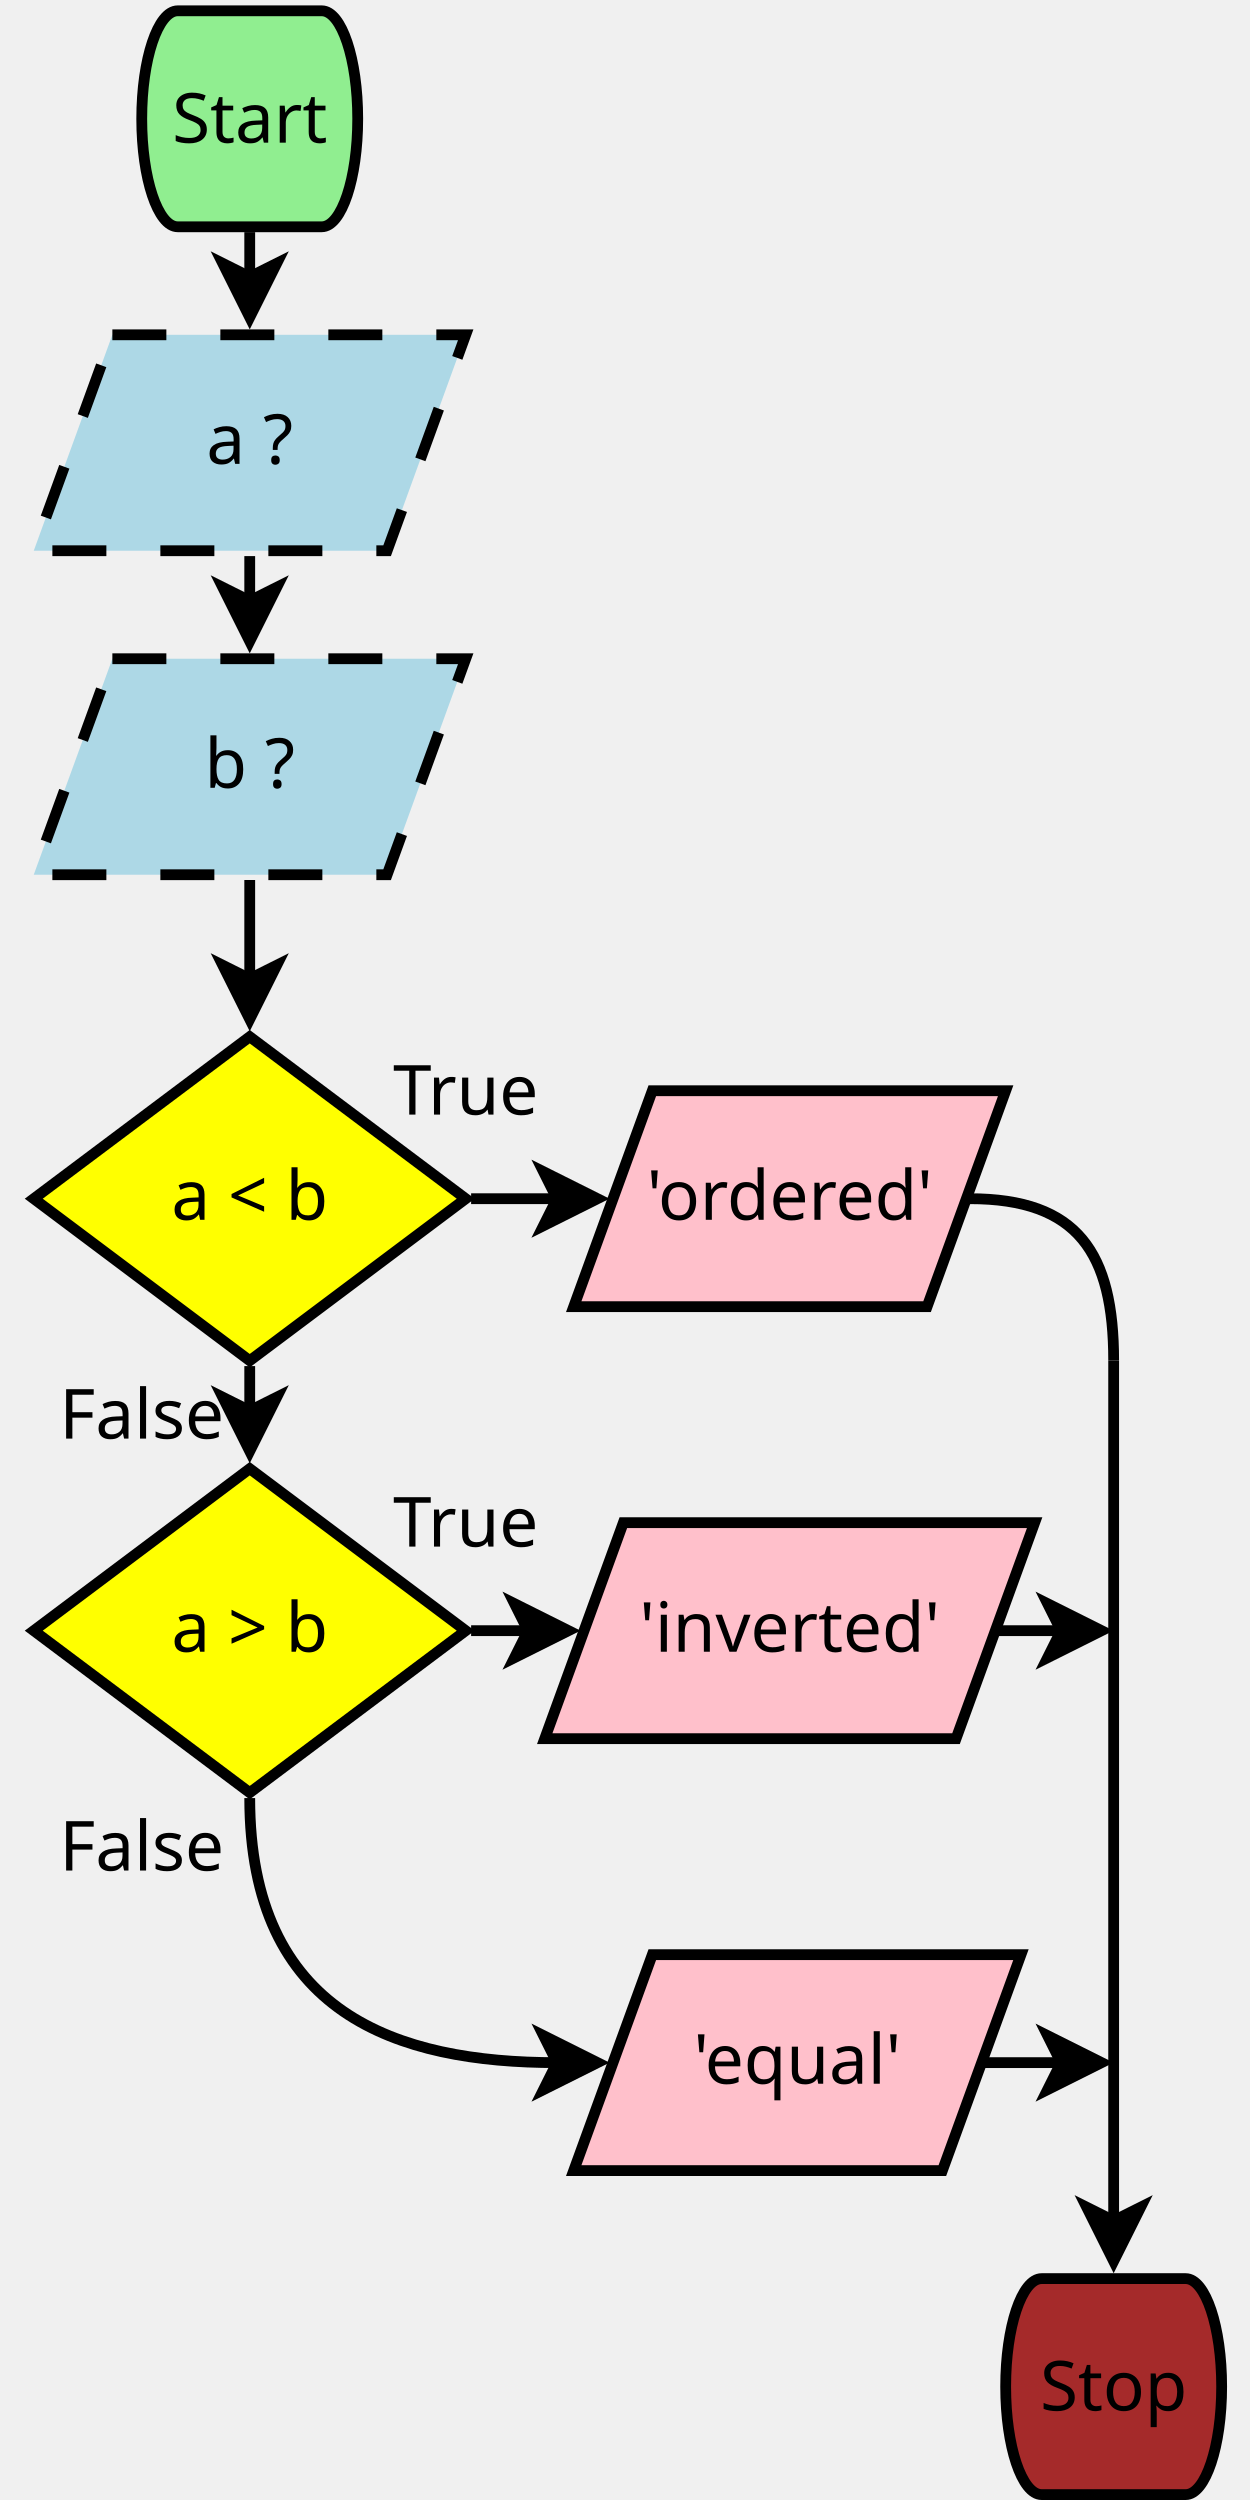
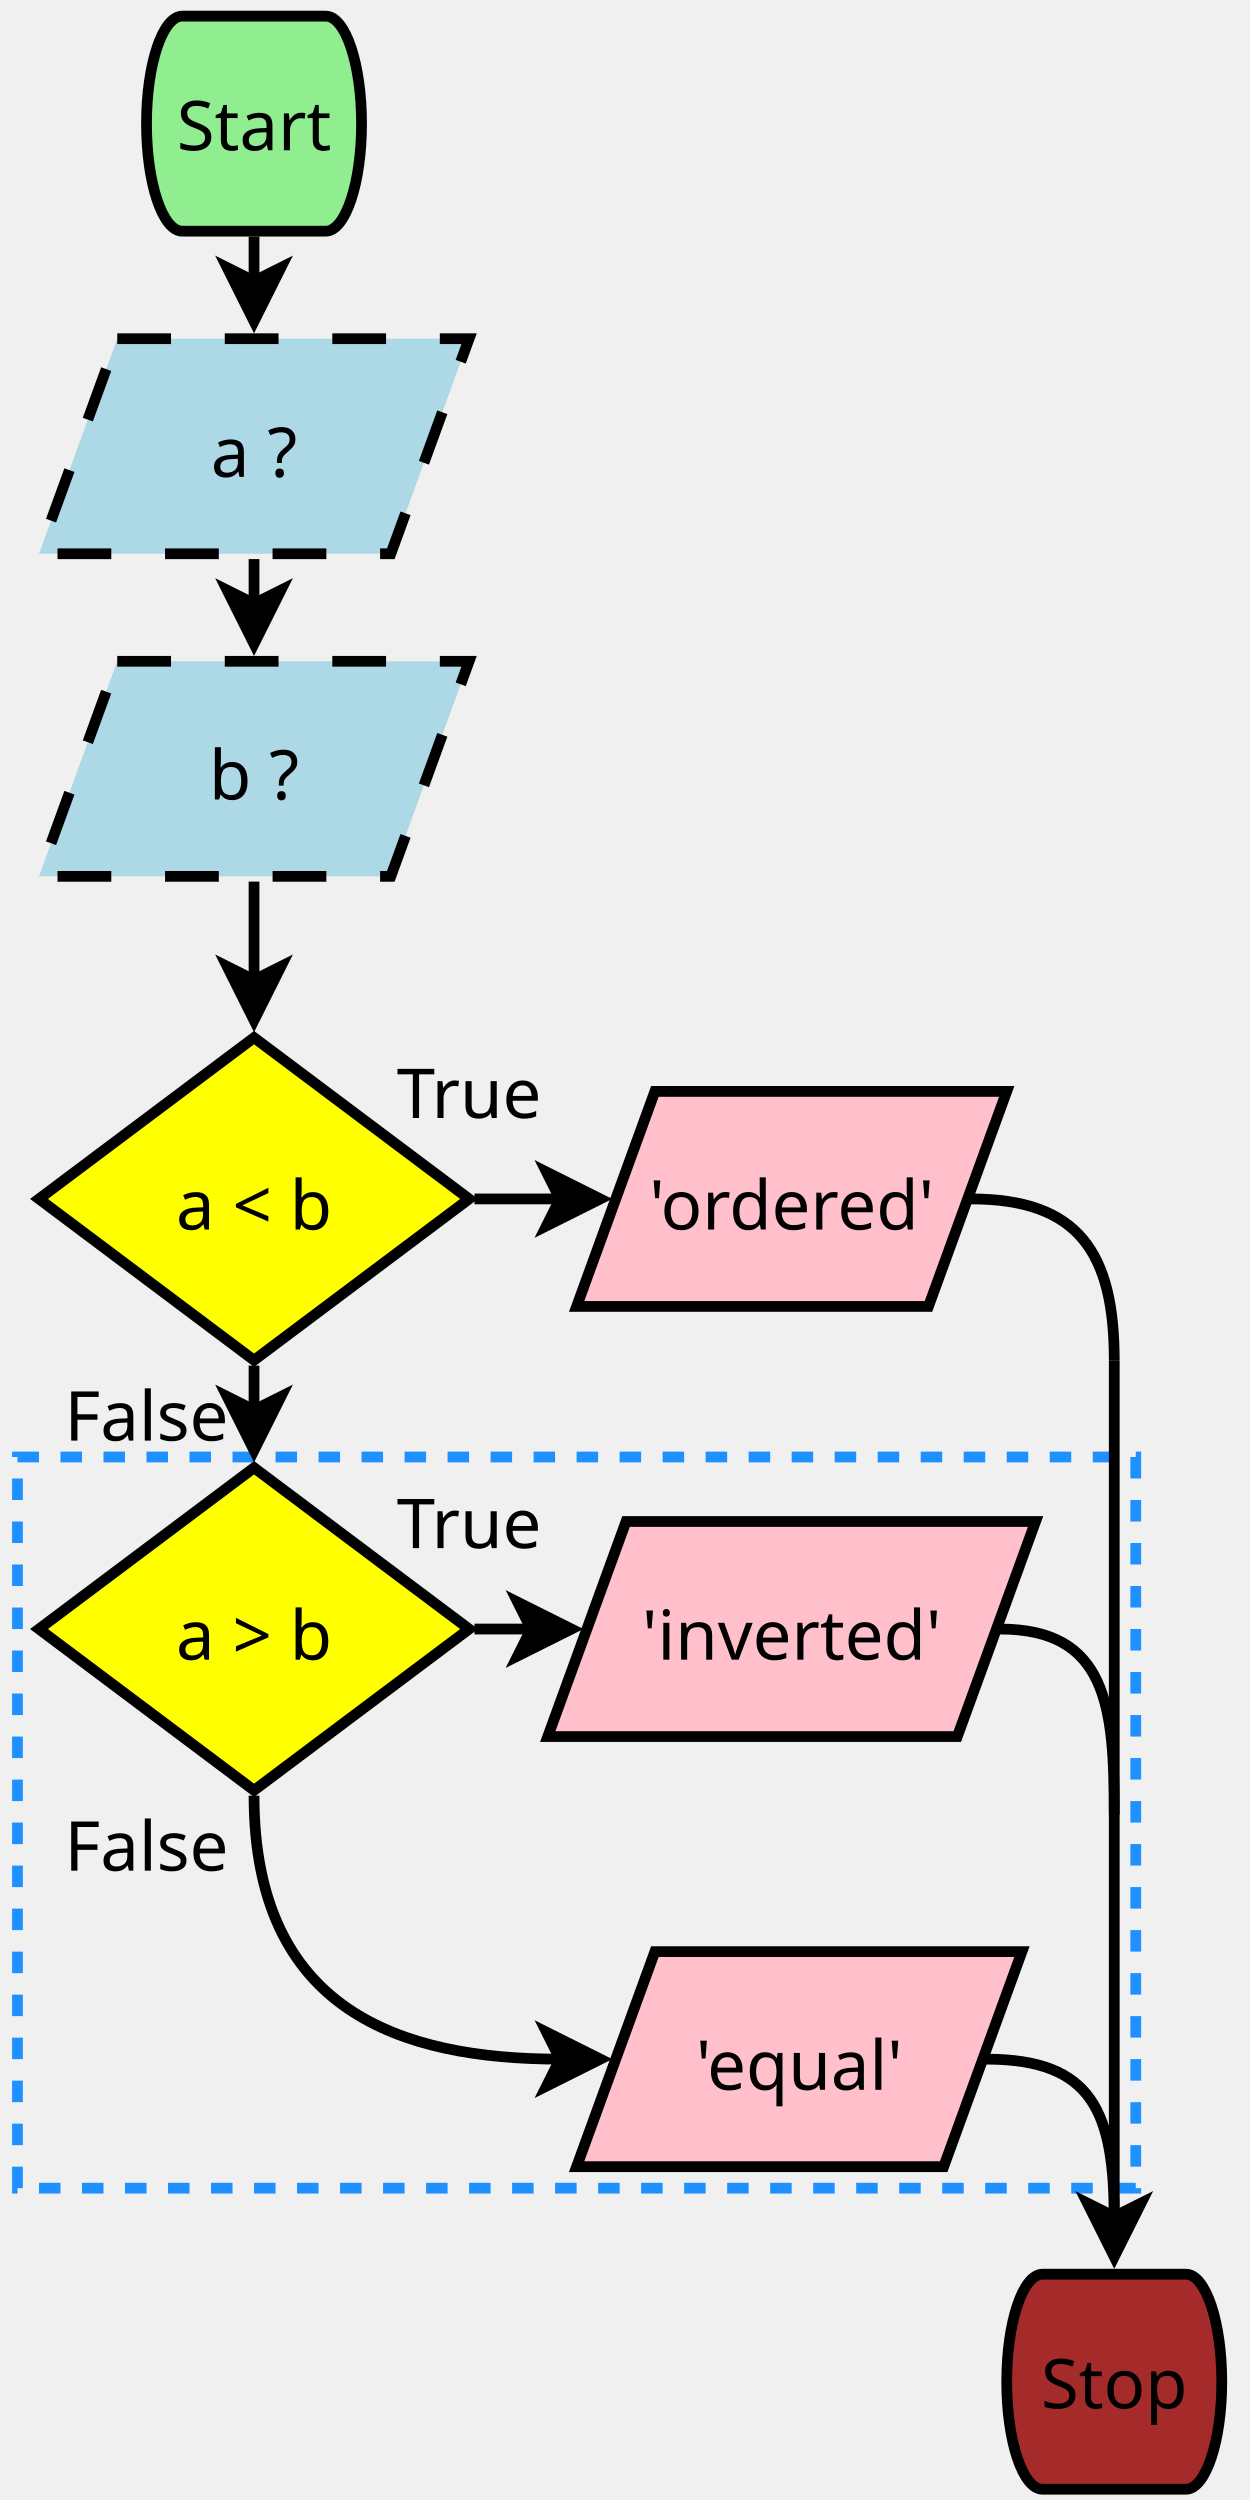
- <svg xmlns="http://www.w3.org/2000/svg" width="12cm" height="24cm" viewBox="278 58 223 463">
-   <g>
-     <path style="fill: #90ee90" d="M 306.667 60 L 333.333,60 C 337.015,60 340,68.954 340,80 C 340,91.046 337.015,100 333.333,100 L 306.667,100 C 302.985,100 300,91.046 300,80 C 300,68.954 302.985,60 306.667,60z" />
-     <path style="fill: none; fill-opacity:0; stroke-width: 2; stroke: #000000" d="M 306.667 60 L 333.333,60 C 337.015,60 340,68.954 340,80 C 340,91.046 337.015,100 333.333,100 L 306.667,100 C 302.985,100 300,91.046 300,80 C 300,68.954 302.985,60 306.667,60" />
-     <text font-size="9.415" style="fill: #000000;text-anchor:middle;font-family:sans-serif;font-style:normal;font-weight:normal" x="320" y="82.942">
-       <tspan x="320" y="82.942" />
+ <svg xmlns="http://www.w3.org/2000/svg" width="12cm" height="24cm" viewBox="275 57 228 465">
+   <defs />
+   <g id="Background" />
+   <g id="Background">
+     <rect style="fill: #ffffff; fill-opacity: 0; stroke-opacity: 1; stroke-width: 2; stroke-dasharray: 4; stroke: #1e90ff" x="276" y="328" width="208" height="136" rx="0" ry="0" />
+     <g>
+       <path style="fill: #90ee90; fill-opacity: 1; stroke-opacity: 1; stroke-width: 2; stroke: #000000" fill-rule="evenodd" d="M 306.667 60 L 333.333,60 C 337.015,60 340,68.954 340,80 C 340,91.046 337.015,100 333.333,100 L 306.667,100 C 302.985,100 300,91.046 300,80 C 300,68.954 302.985,60 306.667,60z" />
+       <text font-size="9.415" style="fill: #000000; fill-opacity: 1; stroke: none;text-anchor:middle;font-family:sans-serif;font-style:normal;font-weight:normal" x="320" y="84.707">
+         <tspan x="320" y="84.707" />
+       </text>
+     </g>
+     <g>
+       <polygon style="fill: #add8e6; fill-opacity: 1; stroke-opacity: 1; stroke-width: 2; stroke-dasharray: 10; stroke: #000000" fill-rule="evenodd" points="294.559,180 360,180 345.441,220 280,220 " />
+       <text font-size="12.8" style="fill: #000000; fill-opacity: 1; stroke: none;text-anchor:middle;font-family:sans-serif;font-style:normal;font-weight:normal" x="320" y="205.7">
+         <tspan x="320" y="205.7">b ?</tspan>
+       </text>
+     </g>
+     <g>
+       <line style="fill: none; stroke-opacity: 1; stroke-width: 2; stroke: #000000" x1="320" y1="160.991" x2="320" y2="169.273" />
+       <polygon style="fill: #000000; fill-opacity: 1; stroke-opacity: 1; stroke-width: 2; stroke: #000000" fill-rule="evenodd" points="320,176.773 315,166.773 320,169.273 325,166.773 " />
+     </g>
+     <g>
+       <line style="fill: none; stroke-opacity: 1; stroke-width: 2; stroke: #000000" x1="320" y1="220.977" x2="320" y2="239.264" />
+       <polygon style="fill: #000000; fill-opacity: 1; stroke-opacity: 1; stroke-width: 2; stroke: #000000" fill-rule="evenodd" points="320,246.764 315,236.764 320,239.264 325,236.764 " />
+     </g>
+     <g>
+       <polygon style="fill: #ffff00; fill-opacity: 1; stroke-opacity: 1; stroke-width: 2; stroke: #000000" fill-rule="evenodd" points="320,250 360,280 320,310 280,280 " />
+       <text font-size="12.8" style="fill: #000000; fill-opacity: 1; stroke: none;text-anchor:middle;font-family:sans-serif;font-style:normal;font-weight:normal" x="320" y="285.7">
+         <tspan x="320" y="285.7">a &lt; b</tspan>
+       </text>
+     </g>
+     <g>
+       <polygon style="fill: #ffc0cb; fill-opacity: 1; stroke-opacity: 1; stroke-width: 2; stroke: #000000" fill-rule="evenodd" points="394.559,420 462.832,420 448.274,460 380,460 " />
+       <text font-size="12.8" style="fill: #000000; fill-opacity: 1; stroke: none;text-anchor:middle;font-family:sans-serif;font-style:normal;font-weight:normal" x="421.416" y="445.7">
+         <tspan x="421.416" y="445.7">'equal'</tspan>
+       </text>
+     </g>
+     <g>
+       <path style="fill: #a52a2a; fill-opacity: 1; stroke-opacity: 1; stroke-width: 2; stroke: #000000" fill-rule="evenodd" d="M 466.667 480 L 493.333,480 C 497.015,480 500,488.954 500,500 C 500,511.046 497.015,520 493.333,520 L 466.667,520 C 462.985,520 460,511.046 460,500 C 460,488.954 462.985,480 466.667,480z" />
+       <text font-size="9.415" style="fill: #000000; fill-opacity: 1; stroke: none;text-anchor:middle;font-family:sans-serif;font-style:normal;font-weight:normal" x="480" y="504.707">
+         <tspan x="480" y="504.707" />
+       </text>
+     </g>
+     <text font-size="12.8" style="fill: #000000; fill-opacity: 1; stroke: none;text-anchor:middle;font-family:sans-serif;font-style:normal;font-weight:normal" x="300" y="324.95">
+       <tspan x="300" y="324.95">False</tspan>
    </text>
+     <text font-size="12.8" style="fill: #000000; fill-opacity: 1; stroke: none;text-anchor:middle;font-family:sans-serif;font-style:normal;font-weight:normal" x="360" y="264.95">
+       <tspan x="360" y="264.95">True</tspan>
+     </text>
+     <g>
+       <polygon style="fill: #ffc0cb; fill-opacity: 1; stroke-opacity: 1; stroke-width: 2; stroke: #000000" fill-rule="evenodd" points="389.193,340 465.366,340 450.808,380 374.634,380 " />
+       <text font-size="12.8" style="fill: #000000; fill-opacity: 1; stroke: none;text-anchor:middle;font-family:sans-serif;font-style:normal;font-weight:normal" x="420" y="365.7">
+         <tspan x="420" y="365.7">'inverted'</tspan>
+       </text>
+     </g>
+     <g>
+       <line style="fill: none; stroke-opacity: 1; stroke-width: 2; stroke: #000000" x1="361" y1="360" x2="371.537" y2="360" />
+       <polygon style="fill: #000000; fill-opacity: 1; stroke-opacity: 1; stroke-width: 2; stroke: #000000" fill-rule="evenodd" points="379.037,360 369.037,365 371.537,360 369.037,355 " />
+     </g>
+     <path style="fill: none; stroke-opacity: 1; stroke-width: 2; stroke: #000000" d="M 453.353 280 C 473.353,280 480,290 480,310" />
+     <g>
+       <polygon style="fill: #ffc0cb; fill-opacity: 1; stroke-opacity: 1; stroke-width: 2; stroke: #000000" fill-rule="evenodd" points="394.559,260 460,260 445.441,300 380,300 " />
+       <text font-size="12.8" style="fill: #000000; fill-opacity: 1; stroke: none;text-anchor:middle;font-family:sans-serif;font-style:normal;font-weight:normal" x="420" y="285.7">
+         <tspan x="420" y="285.7">'ordered'</tspan>
+       </text>
+     </g>
+     <g>
+       <line style="fill: none; stroke-opacity: 1; stroke-width: 2; stroke: #000000" x1="361" y1="280" x2="376.902" y2="280" />
+       <polygon style="fill: #000000; fill-opacity: 1; stroke-opacity: 1; stroke-width: 2; stroke: #000000" fill-rule="evenodd" points="384.402,280 374.402,285 376.902,280 374.402,275 " />
+     </g>
+     <g>
+       <line style="fill: none; stroke-opacity: 1; stroke-width: 2; stroke: #000000" x1="320" y1="311" x2="320" y2="319.264" />
+       <polygon style="fill: #000000; fill-opacity: 1; stroke-opacity: 1; stroke-width: 2; stroke: #000000" fill-rule="evenodd" points="320,326.764 315,316.764 320,319.264 325,316.764 " />
+     </g>
+     <g>
+       <polygon style="fill: #add8e6; fill-opacity: 1; stroke-opacity: 1; stroke-width: 2; stroke-dasharray: 10; stroke: #000000" fill-rule="evenodd" points="294.559,120 360,120 345.441,160 280,160 " />
+       <text font-size="12.8" style="fill: #000000; fill-opacity: 1; stroke: none;text-anchor:middle;font-family:sans-serif;font-style:normal;font-weight:normal" x="320" y="145.7">
+         <tspan x="320" y="145.7">a ?</tspan>
+       </text>
+     </g>
+     <g>
+       <line style="fill: none; stroke-opacity: 1; stroke-width: 2; stroke: #000000" x1="320" y1="100.991" x2="320" y2="109.273" />
+       <polygon style="fill: #000000; fill-opacity: 1; stroke-opacity: 1; stroke-width: 2; stroke: #000000" fill-rule="evenodd" points="320,116.773 315,106.773 320,109.273 325,106.773 " />
+     </g>
+     <g>
+       <polygon style="fill: #ffff00; fill-opacity: 1; stroke-opacity: 1; stroke-width: 2; stroke: #000000" fill-rule="evenodd" points="320,330 360,360 320,390 280,360 " />
+       <text font-size="12.8" style="fill: #000000; fill-opacity: 1; stroke: none;text-anchor:middle;font-family:sans-serif;font-style:normal;font-weight:normal" x="320" y="365.7">
+         <tspan x="320" y="365.7">a &gt; b</tspan>
+       </text>
+     </g>
+     <g>
+       <path style="fill: none; stroke-opacity: 1; stroke-width: 2; stroke: #000000" d="M 320 391 C 320,431 347.244,440 376.912,440" />
+       <polygon style="fill: #000000; fill-opacity: 1; stroke-opacity: 1; stroke-width: 2; stroke: #000000" fill-rule="evenodd" points="384.412,440 374.412,445 376.912,440 374.412,435 " />
+     </g>
+     <text font-size="12.8" style="fill: #000000; fill-opacity: 1; stroke: none;text-anchor:middle;font-family:sans-serif;font-style:normal;font-weight:normal" x="300" y="404.95">
+       <tspan x="300" y="404.95">False</tspan>
+     </text>
+     <text font-size="12.8" style="fill: #000000; fill-opacity: 1; stroke: none;text-anchor:middle;font-family:sans-serif;font-style:normal;font-weight:normal" x="360" y="344.95">
+       <tspan x="360" y="344.95">True</tspan>
+     </text>
+     <g>
+       <line style="fill: none; stroke-opacity: 1; stroke-width: 2; stroke: #000000" x1="480" y1="310" x2="480" y2="469.274" />
+       <polygon style="fill: #000000; fill-opacity: 1; stroke-opacity: 1; stroke-width: 2; stroke: #000000" fill-rule="evenodd" points="480,476.774 475,466.774 480,469.274 485,466.774 " />
+     </g>
+     <text font-size="12.8" style="fill: #000000; fill-opacity: 1; stroke: none;text-anchor:middle;font-family:sans-serif;font-style:normal;font-weight:normal" x="320" y="84.95">
+       <tspan x="320" y="84.95">Start</tspan>
+     </text>
+     <text font-size="12.8" style="fill: #000000; fill-opacity: 1; stroke: none;text-anchor:middle;font-family:sans-serif;font-style:normal;font-weight:normal" x="480" y="504.95">
+       <tspan x="480" y="504.95">Stop</tspan>
+     </text>
+     <path style="fill: none; stroke-opacity: 1; stroke-width: 2; stroke: #000000" d="M 458.696 360 C 478.696,360 480,374.505 480,394.505" />
+     <path style="fill: none; stroke-opacity: 1; stroke-width: 2; stroke: #000000" d="M 456.157 440 C 476.157,440 480,450 480,470" />
  </g>
-   <g>
-     <polygon style="fill: #add8e6" points="294.559,180 360,180 345.441,220 280,220 " />
-     <polygon style="fill: none; fill-opacity:0; stroke-width: 2; stroke-dasharray: 10; stroke: #000000" points="294.559,180 360,180 345.441,220 280,220 " />
-     <text font-size="12.8" style="fill: #000000;text-anchor:middle;font-family:sans-serif;font-style:normal;font-weight:normal" x="320" y="203.9">
-       <tspan x="320" y="203.9">b ?</tspan>
-     </text>
-   </g>
-   <g>
-     <line style="fill: none; fill-opacity:0; stroke-width: 2; stroke: #000000" x1="320" y1="160.991" x2="320" y2="169.273" />
-     <polygon style="fill: #000000" points="320,176.773 315,166.773 320,169.273 325,166.773 " />
-     <polygon style="fill: none; fill-opacity:0; stroke-width: 2; stroke: #000000" points="320,176.773 315,166.773 320,169.273 325,166.773 " />
-   </g>
-   <g>
-     <line style="fill: none; fill-opacity:0; stroke-width: 2; stroke: #000000" x1="320" y1="220.977" x2="320" y2="239.264" />
-     <polygon style="fill: #000000" points="320,246.764 315,236.764 320,239.264 325,236.764 " />
-     <polygon style="fill: none; fill-opacity:0; stroke-width: 2; stroke: #000000" points="320,246.764 315,236.764 320,239.264 325,236.764 " />
-   </g>
-   <g>
-     <polygon style="fill: #ffff00" points="320,250 360,280 320,310 280,280 " />
-     <polygon style="fill: none; fill-opacity:0; stroke-width: 2; stroke: #000000" points="320,250 360,280 320,310 280,280 " />
-     <text font-size="12.8" style="fill: #000000;text-anchor:middle;font-family:sans-serif;font-style:normal;font-weight:normal" x="320" y="283.9">
-       <tspan x="320" y="283.9">a &lt; b</tspan>
-     </text>
-   </g>
-   <g>
-     <polygon style="fill: #ffc0cb" points="394.559,420 462.832,420 448.274,460 380,460 " />
-     <polygon style="fill: none; fill-opacity:0; stroke-width: 2; stroke: #000000" points="394.559,420 462.832,420 448.274,460 380,460 " />
-     <text font-size="12.8" style="fill: #000000;text-anchor:middle;font-family:sans-serif;font-style:normal;font-weight:normal" x="421.416" y="443.9">
-       <tspan x="421.416" y="443.9">'equal'</tspan>
-     </text>
-   </g>
-   <g>
-     <path style="fill: #a52a2a" d="M 466.667 480 L 493.333,480 C 497.015,480 500,488.954 500,500 C 500,511.046 497.015,520 493.333,520 L 466.667,520 C 462.985,520 460,511.046 460,500 C 460,488.954 462.985,480 466.667,480z" />
-     <path style="fill: none; fill-opacity:0; stroke-width: 2; stroke: #000000" d="M 466.667 480 L 493.333,480 C 497.015,480 500,488.954 500,500 C 500,511.046 497.015,520 493.333,520 L 466.667,520 C 462.985,520 460,511.046 460,500 C 460,488.954 462.985,480 466.667,480" />
-     <text font-size="9.415" style="fill: #000000;text-anchor:middle;font-family:sans-serif;font-style:normal;font-weight:normal" x="480" y="502.942">
-       <tspan x="480" y="502.942" />
-     </text>
-   </g>
-   <text font-size="12.8" style="fill: #000000;text-anchor:middle;font-family:sans-serif;font-style:normal;font-weight:normal" x="300" y="324.425">
-     <tspan x="300" y="324.425">False</tspan>
-   </text>
-   <text font-size="12.8" style="fill: #000000;text-anchor:middle;font-family:sans-serif;font-style:normal;font-weight:normal" x="360" y="264.425">
-     <tspan x="360" y="264.425">True</tspan>
-   </text>
-   <g>
-     <polygon style="fill: #ffc0cb" points="389.193,340 465.366,340 450.807,380 374.634,380 " />
-     <polygon style="fill: none; fill-opacity:0; stroke-width: 2; stroke: #000000" points="389.193,340 465.366,340 450.807,380 374.634,380 " />
-     <text font-size="12.8" style="fill: #000000;text-anchor:middle;font-family:sans-serif;font-style:normal;font-weight:normal" x="420" y="363.9">
-       <tspan x="420" y="363.9">'inverted'</tspan>
-     </text>
-   </g>
-   <g>
-     <line style="fill: none; fill-opacity:0; stroke-width: 2; stroke: #000000" x1="361" y1="360" x2="371.537" y2="360" />
-     <polygon style="fill: #000000" points="379.037,360 369.037,365 371.537,360 369.037,355 " />
-     <polygon style="fill: none; fill-opacity:0; stroke-width: 2; stroke: #000000" points="379.037,360 369.037,365 371.537,360 369.037,355 " />
-   </g>
-   <path style="fill: none; fill-opacity:0; stroke-width: 2; stroke: #000000" d="M 453.353 280 C 473.353,280 480,290 480,310" />
-   <g>
-     <polygon style="fill: #ffc0cb" points="394.559,260 460,260 445.441,300 380,300 " />
-     <polygon style="fill: none; fill-opacity:0; stroke-width: 2; stroke: #000000" points="394.559,260 460,260 445.441,300 380,300 " />
-     <text font-size="12.8" style="fill: #000000;text-anchor:middle;font-family:sans-serif;font-style:normal;font-weight:normal" x="420" y="283.9">
-       <tspan x="420" y="283.9">'ordered'</tspan>
-     </text>
-   </g>
-   <g>
-     <line style="fill: none; fill-opacity:0; stroke-width: 2; stroke: #000000" x1="361" y1="280" x2="376.902" y2="280" />
-     <polygon style="fill: #000000" points="384.402,280 374.402,285 376.902,280 374.402,275 " />
-     <polygon style="fill: none; fill-opacity:0; stroke-width: 2; stroke: #000000" points="384.402,280 374.402,285 376.902,280 374.402,275 " />
-   </g>
-   <g>
-     <line style="fill: none; fill-opacity:0; stroke-width: 2; stroke: #000000" x1="320" y1="311" x2="320" y2="319.264" />
-     <polygon style="fill: #000000" points="320,326.764 315,316.764 320,319.264 325,316.764 " />
-     <polygon style="fill: none; fill-opacity:0; stroke-width: 2; stroke: #000000" points="320,326.764 315,316.764 320,319.264 325,316.764 " />
-   </g>
-   <g>
-     <polygon style="fill: #add8e6" points="294.559,120 360,120 345.441,160 280,160 " />
-     <polygon style="fill: none; fill-opacity:0; stroke-width: 2; stroke-dasharray: 10; stroke: #000000" points="294.559,120 360,120 345.441,160 280,160 " />
-     <text font-size="12.8" style="fill: #000000;text-anchor:middle;font-family:sans-serif;font-style:normal;font-weight:normal" x="320" y="143.9">
-       <tspan x="320" y="143.9">a ?</tspan>
-     </text>
-   </g>
-   <g>
-     <line style="fill: none; fill-opacity:0; stroke-width: 2; stroke: #000000" x1="320" y1="100.991" x2="320" y2="109.273" />
-     <polygon style="fill: #000000" points="320,116.773 315,106.773 320,109.273 325,106.773 " />
-     <polygon style="fill: none; fill-opacity:0; stroke-width: 2; stroke: #000000" points="320,116.773 315,106.773 320,109.273 325,106.773 " />
-   </g>
-   <g>
-     <polygon style="fill: #ffff00" points="320,330 360,360 320,390 280,360 " />
-     <polygon style="fill: none; fill-opacity:0; stroke-width: 2; stroke: #000000" points="320,330 360,360 320,390 280,360 " />
-     <text font-size="12.8" style="fill: #000000;text-anchor:middle;font-family:sans-serif;font-style:normal;font-weight:normal" x="320" y="363.9">
-       <tspan x="320" y="363.9">a &gt; b</tspan>
-     </text>
-   </g>
-   <g>
-     <path style="fill: none; fill-opacity:0; stroke-width: 2; stroke: #000000" d="M 320 391 C 320,431 347.244,440 376.912,440" />
-     <polygon style="fill: #000000" points="384.412,440 374.412,445 376.912,440 374.412,435 " />
-     <polygon style="fill: none; fill-opacity:0; stroke-width: 2; stroke: #000000" points="384.412,440 374.412,445 376.912,440 374.412,435 " />
-   </g>
-   <text font-size="12.8" style="fill: #000000;text-anchor:middle;font-family:sans-serif;font-style:normal;font-weight:normal" x="300" y="404.425">
-     <tspan x="300" y="404.425">False</tspan>
-   </text>
-   <text font-size="12.8" style="fill: #000000;text-anchor:middle;font-family:sans-serif;font-style:normal;font-weight:normal" x="360" y="344.425">
-     <tspan x="360" y="344.425">True</tspan>
-   </text>
-   <g>
-     <line style="fill: none; fill-opacity:0; stroke-width: 2; stroke: #000000" x1="480" y1="310" x2="480" y2="469.274" />
-     <polygon style="fill: #000000" points="480,476.774 475,466.774 480,469.274 485,466.774 " />
-     <polygon style="fill: none; fill-opacity:0; stroke-width: 2; stroke: #000000" points="480,476.774 475,466.774 480,469.274 485,466.774 " />
-   </g>
-   <g>
-     <line style="fill: none; fill-opacity:0; stroke-width: 2; stroke: #000000" x1="458.701" y1="360" x2="470.264" y2="360" />
-     <polygon style="fill: #000000" points="477.764,360 467.764,365 470.264,360 467.764,355 " />
-     <polygon style="fill: none; fill-opacity:0; stroke-width: 2; stroke: #000000" points="477.764,360 467.764,365 470.264,360 467.764,355 " />
-   </g>
-   <g>
-     <line style="fill: none; fill-opacity:0; stroke-width: 2; stroke: #000000" x1="455.285" y1="440" x2="470.264" y2="440" />
-     <polygon style="fill: #000000" points="477.764,440 467.764,445 470.264,440 467.764,435 " />
-     <polygon style="fill: none; fill-opacity:0; stroke-width: 2; stroke: #000000" points="477.764,440 467.764,445 470.264,440 467.764,435 " />
-   </g>
-   <text font-size="12.8" style="fill: #000000;text-anchor:middle;font-family:sans-serif;font-style:normal;font-weight:normal" x="320" y="84.425">
-     <tspan x="320" y="84.425">Start</tspan>
-   </text>
-   <text font-size="12.8" style="fill: #000000;text-anchor:middle;font-family:sans-serif;font-style:normal;font-weight:normal" x="480" y="504.425">
-     <tspan x="480" y="504.425">Stop</tspan>
-   </text>
</svg>
